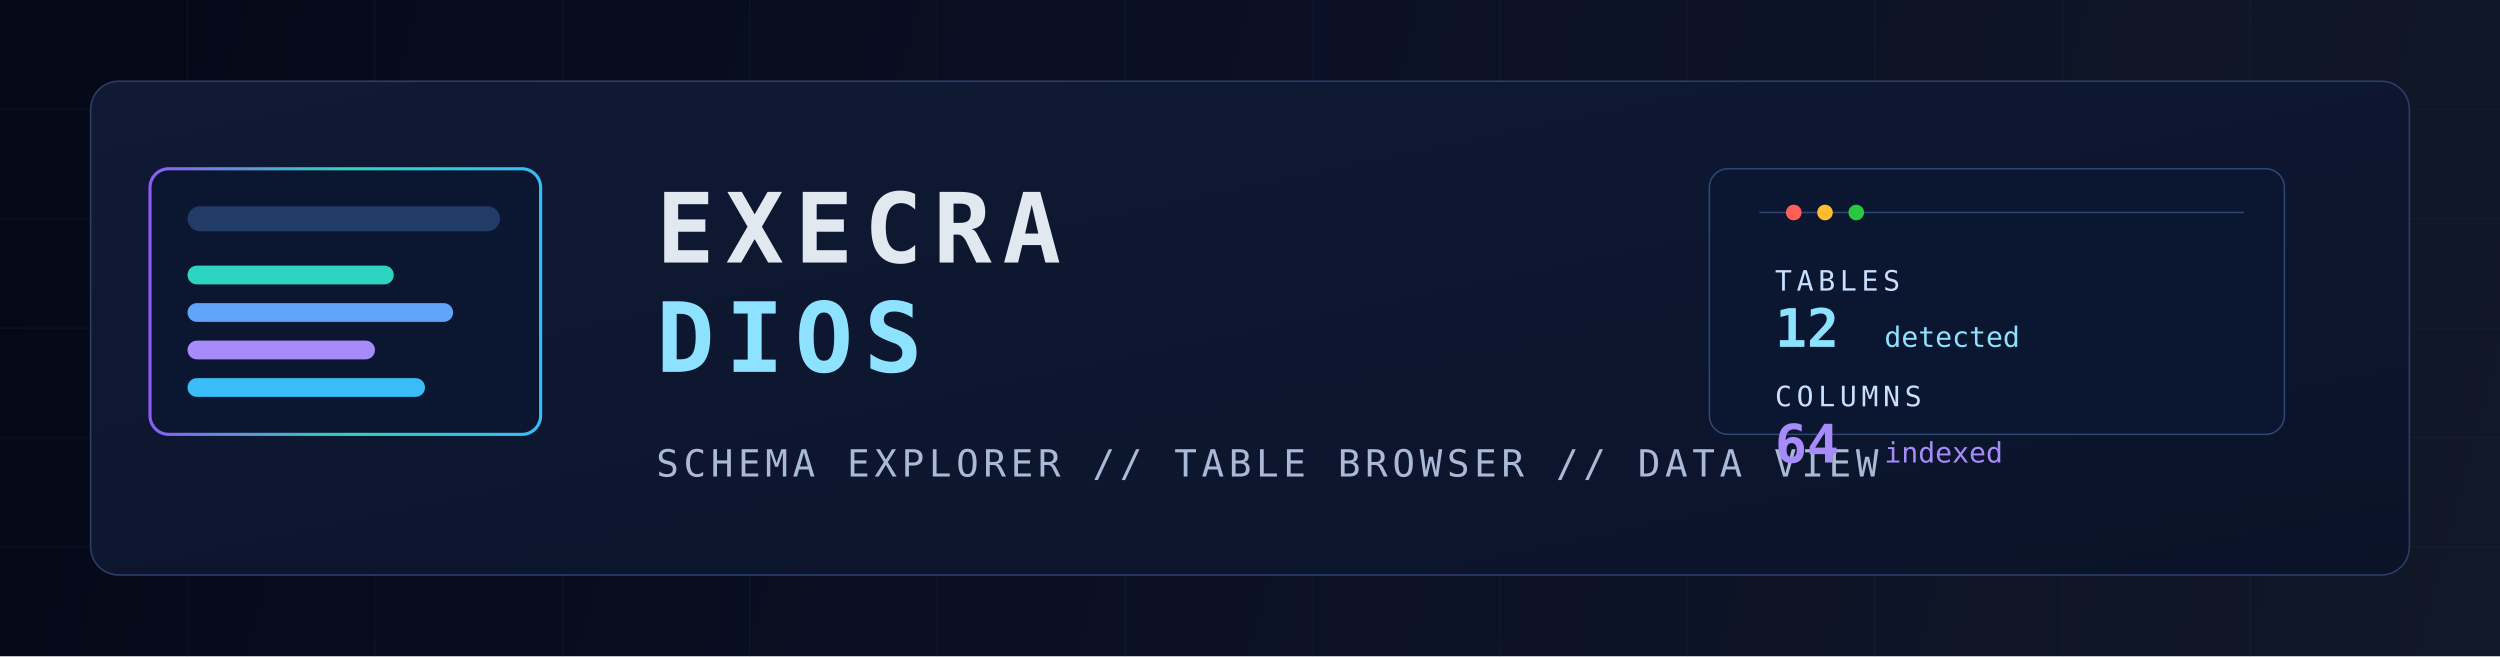
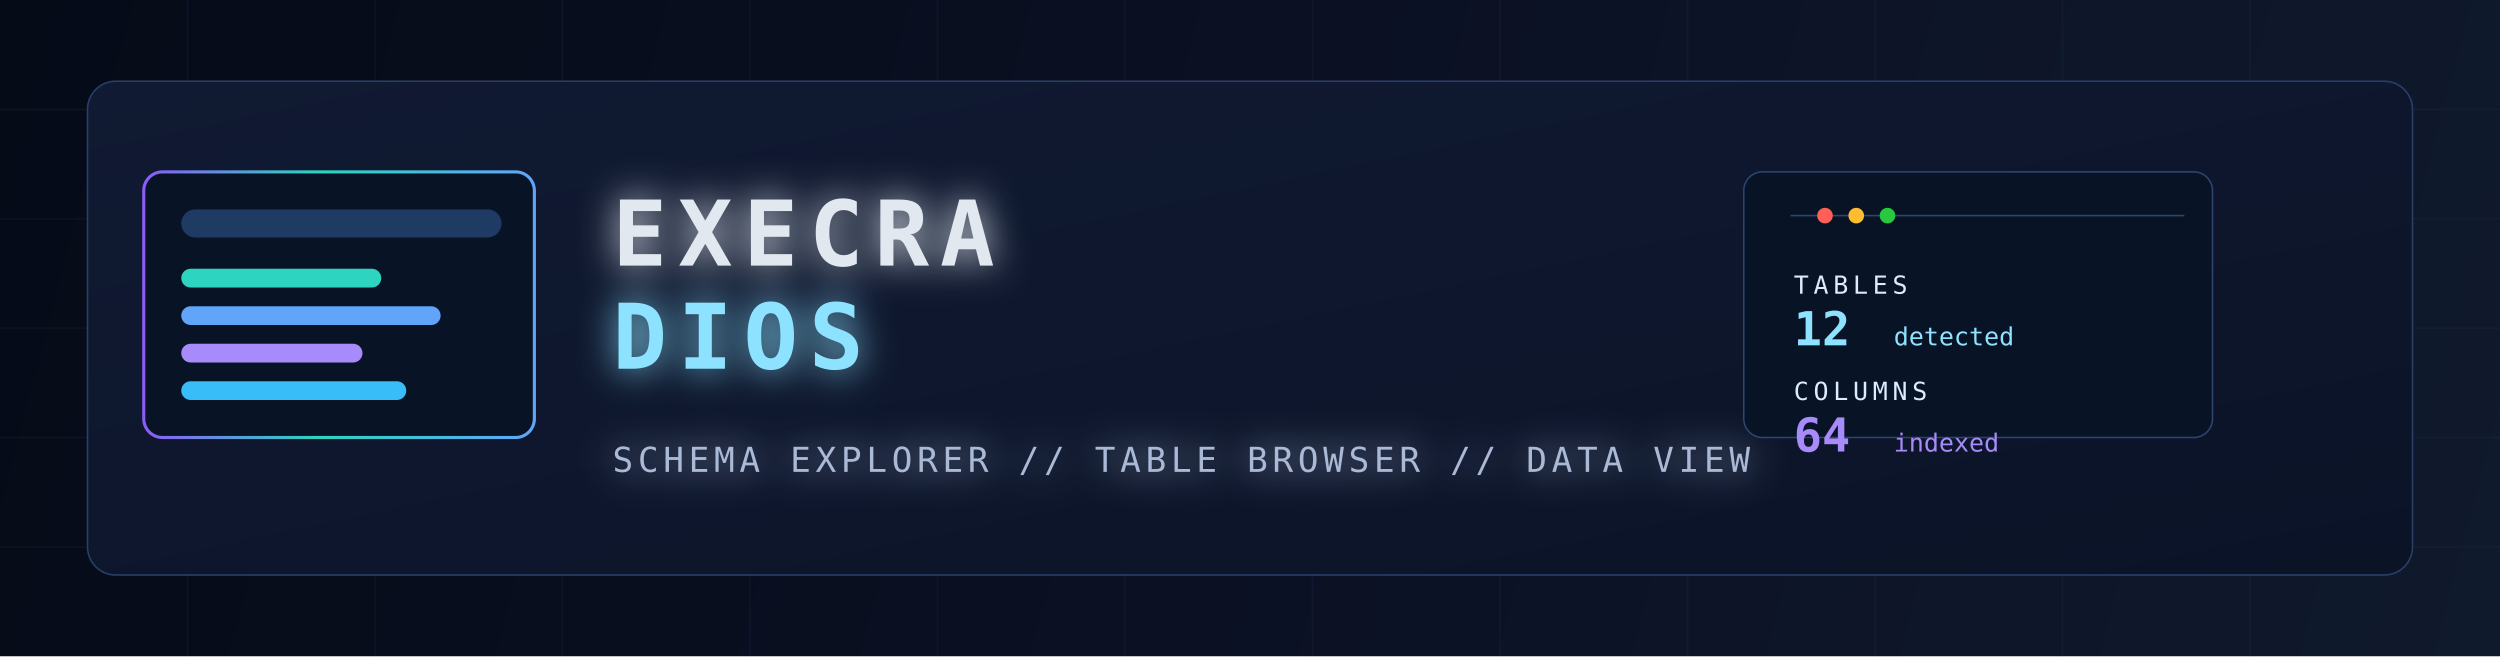
<svg xmlns="http://www.w3.org/2000/svg" width="1600" height="420" viewBox="0 0 1600 420" fill="none">
  <defs>
    <linearGradient id="bg" x1="0" y1="0" x2="1600" y2="420" gradientUnits="userSpaceOnUse">
-       <stop stop-color="#050816" />
-       <stop offset="0.5" stop-color="#0B1026" />
-       <stop offset="1" stop-color="#111827" />
+       <stop stop-color="#060B18" />
+       <stop offset="0.5" stop-color="#0B1023" />
+       <stop offset="1" stop-color="#101A2D" />
+     </linearGradient>
+     <linearGradient id="panel" x1="0" y1="0" x2="1" y2="1">
+       <stop stop-color="#101A32" />
+       <stop offset="1" stop-color="#0B1327" />
    </linearGradient>
    <linearGradient id="accent" x1="0" y1="0" x2="1" y2="0">
      <stop stop-color="#8B5CF6" />
-       <stop offset="0.5" stop-color="#2DD4BF" />
-       <stop offset="1" stop-color="#38BDF8" />
+       <stop offset="0.45" stop-color="#2DD4BF" />
+       <stop offset="1" stop-color="#60A5FA" />
    </linearGradient>
-     <linearGradient id="panel" x1="0" y1="0" x2="1" y2="1">
-       <stop stop-color="#101A35" />
-       <stop offset="1" stop-color="#0A1328" />
-     </linearGradient>
+     <filter id="softGlow" x="-20%" y="-20%" width="140%" height="140%">
+       <feGaussianBlur stdDeviation="12" result="blur" />
+       <feMerge>
+         <feMergeNode in="blur" />
+         <feMergeNode in="SourceGraphic" />
+       </feMerge>
+     </filter>
  </defs>
  <rect width="1600" height="420" fill="url(#bg)" />
  <g opacity="0.18">
-     <path d="M0 70H1600" stroke="#1F2F52" />
-     <path d="M0 140H1600" stroke="#1F2F52" />
-     <path d="M0 210H1600" stroke="#1F2F52" />
-     <path d="M0 280H1600" stroke="#1F2F52" />
-     <path d="M0 350H1600" stroke="#1F2F52" />
-     <path d="M120 0V420" stroke="#1F2F52" />
-     <path d="M240 0V420" stroke="#1F2F52" />
-     <path d="M360 0V420" stroke="#1F2F52" />
-     <path d="M480 0V420" stroke="#1F2F52" />
-     <path d="M600 0V420" stroke="#1F2F52" />
-     <path d="M720 0V420" stroke="#1F2F52" />
-     <path d="M840 0V420" stroke="#1F2F52" />
-     <path d="M960 0V420" stroke="#1F2F52" />
-     <path d="M1080 0V420" stroke="#1F2F52" />
-     <path d="M1200 0V420" stroke="#1F2F52" />
-     <path d="M1320 0V420" stroke="#1F2F52" />
-     <path d="M1440 0V420" stroke="#1F2F52" />
+     <path d="M0 70H1600" stroke="#22375D" />
+     <path d="M0 140H1600" stroke="#22375D" />
+     <path d="M0 210H1600" stroke="#22375D" />
+     <path d="M0 280H1600" stroke="#22375D" />
+     <path d="M0 350H1600" stroke="#22375D" />
+     <path d="M120 0V420" stroke="#22375D" />
+     <path d="M240 0V420" stroke="#22375D" />
+     <path d="M360 0V420" stroke="#22375D" />
+     <path d="M480 0V420" stroke="#22375D" />
+     <path d="M600 0V420" stroke="#22375D" />
+     <path d="M720 0V420" stroke="#22375D" />
+     <path d="M840 0V420" stroke="#22375D" />
+     <path d="M960 0V420" stroke="#22375D" />
+     <path d="M1080 0V420" stroke="#22375D" />
+     <path d="M1200 0V420" stroke="#22375D" />
+     <path d="M1320 0V420" stroke="#22375D" />
+     <path d="M1440 0V420" stroke="#22375D" />
  </g>
-   <rect x="58" y="52" width="1484" height="316" rx="18" fill="url(#panel)" stroke="#2A3F68" />
+   <rect x="56" y="52" width="1488" height="316" rx="18" fill="url(#panel)" stroke="#2A3F68" />
  <g>
-     <rect x="96" y="108" width="250" height="170" rx="12" fill="#0B1630" stroke="url(#accent)" stroke-width="2" />
-     <rect x="120" y="132" width="200" height="16" rx="8" fill="#223C68" />
-     <rect x="120" y="170" width="132" height="12" rx="6" fill="#2DD4BF" />
-     <rect x="120" y="194" width="170" height="12" rx="6" fill="#60A5FA" />
-     <rect x="120" y="218" width="120" height="12" rx="6" fill="#A78BFA" />
-     <rect x="120" y="242" width="152" height="12" rx="6" fill="#38BDF8" />
+     <rect x="92" y="110" width="250" height="170" rx="12" fill="#081426" stroke="url(#accent)" stroke-width="2" />
+     <rect x="116" y="134" width="205" height="18" rx="9" fill="#203B63" />
+     <rect x="116" y="172" width="128" height="12" rx="6" fill="#2DD4BF" />
+     <rect x="116" y="196" width="166" height="12" rx="6" fill="#60A5FA" />
+     <rect x="116" y="220" width="116" height="12" rx="6" fill="#A78BFA" />
+     <rect x="116" y="244" width="144" height="12" rx="6" fill="#38BDF8" />
+   </g>
+   <g filter="url(#softGlow)">
+     <text x="392" y="170" fill="#E2E8F0" font-family="SFMono-Regular, Menlo, Monaco, Consolas, monospace" font-size="58" font-weight="700" letter-spacing="7">EXECRA</text>
+     <text x="392" y="236" fill="#8DE3FF" font-family="SFMono-Regular, Menlo, Monaco, Consolas, monospace" font-size="58" font-weight="700" letter-spacing="7">DIOS</text>
+     <path d="M392 260H900" stroke="url(#accent)" stroke-width="4" stroke-linecap="round" />
+     <text x="392" y="302" fill="#AAB9D5" font-family="SFMono-Regular, Menlo, Monaco, Consolas, monospace" font-size="22" letter-spacing="3">SCHEMA EXPLORER // TABLE BROWSER // DATA VIEW</text>
  </g>
  <g>
-     <text x="420" y="168" fill="#E2E8F0" font-family="SFMono-Regular, Menlo, Monaco, Consolas, monospace" font-size="62" font-weight="700" letter-spacing="7">EXECRA</text>
-     <text x="420" y="238" fill="#8DE3FF" font-family="SFMono-Regular, Menlo, Monaco, Consolas, monospace" font-size="62" font-weight="700" letter-spacing="7">DIOS</text>
-     <path d="M420 260H930" stroke="url(#accent)" stroke-width="4" stroke-linecap="round" />
-     <text x="420" y="305" fill="#A9B9D6" font-family="SFMono-Regular, Menlo, Monaco, Consolas, monospace" font-size="24" letter-spacing="3">SCHEMA EXPLORER // TABLE BROWSER // DATA VIEW</text>
-   </g>
-   <g>
-     <rect x="1094" y="108" width="368" height="170" rx="12" fill="#0B1630" stroke="#2E4674" />
-     <path d="M1126 136H1436" stroke="#2E4674" />
-     <circle cx="1148" cy="136" r="5" fill="#FF5F57" />
-     <circle cx="1168" cy="136" r="5" fill="#FEBC2E" />
-     <circle cx="1188" cy="136" r="5" fill="#28C840" />
-     <text x="1136" y="186" fill="#CADEFF" font-family="SFMono-Regular, Menlo, Monaco, Consolas, monospace" font-size="18" letter-spacing="3">TABLES</text>
-     <text x="1136" y="222" fill="#8DE3FF" font-family="SFMono-Regular, Menlo, Monaco, Consolas, monospace" font-size="34" font-weight="700">12</text>
-     <text x="1206" y="222" fill="#8DE3FF" font-family="SFMono-Regular, Menlo, Monaco, Consolas, monospace" font-size="18">detected</text>
-     <text x="1136" y="260" fill="#CADEFF" font-family="SFMono-Regular, Menlo, Monaco, Consolas, monospace" font-size="18" letter-spacing="3">COLUMNS</text>
-     <text x="1136" y="296" fill="#A78BFA" font-family="SFMono-Regular, Menlo, Monaco, Consolas, monospace" font-size="34" font-weight="700">64</text>
-     <text x="1206" y="296" fill="#A78BFA" font-family="SFMono-Regular, Menlo, Monaco, Consolas, monospace" font-size="18">indexed</text>
+     <rect x="1116" y="110" width="300" height="170" rx="12" fill="#081426" stroke="#2D446E" />
+     <path d="M1146 138H1398" stroke="#2D446E" />
+     <circle cx="1168" cy="138" r="5" fill="#FF5F57" />
+     <circle cx="1188" cy="138" r="5" fill="#FEBC2E" />
+     <circle cx="1208" cy="138" r="5" fill="#28C840" />
+     <text x="1148" y="188" fill="#DCEBFF" font-family="SFMono-Regular, Menlo, Monaco, Consolas, monospace" font-size="16" letter-spacing="3">TABLES</text>
+     <text x="1148" y="221" fill="#8DE3FF" font-family="SFMono-Regular, Menlo, Monaco, Consolas, monospace" font-size="30" font-weight="700">12</text>
+     <text x="1212" y="221" fill="#8DE3FF" font-family="SFMono-Regular, Menlo, Monaco, Consolas, monospace" font-size="16">detected</text>
+     <text x="1148" y="256" fill="#DCEBFF" font-family="SFMono-Regular, Menlo, Monaco, Consolas, monospace" font-size="16" letter-spacing="3">COLUMNS</text>
+     <text x="1148" y="289" fill="#A78BFA" font-family="SFMono-Regular, Menlo, Monaco, Consolas, monospace" font-size="30" font-weight="700">64</text>
+     <text x="1212" y="289" fill="#A78BFA" font-family="SFMono-Regular, Menlo, Monaco, Consolas, monospace" font-size="16">indexed</text>
  </g>
</svg>
